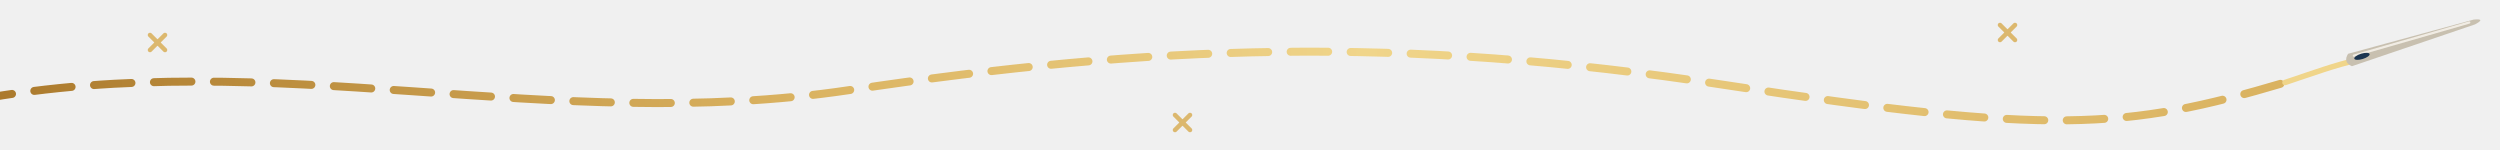
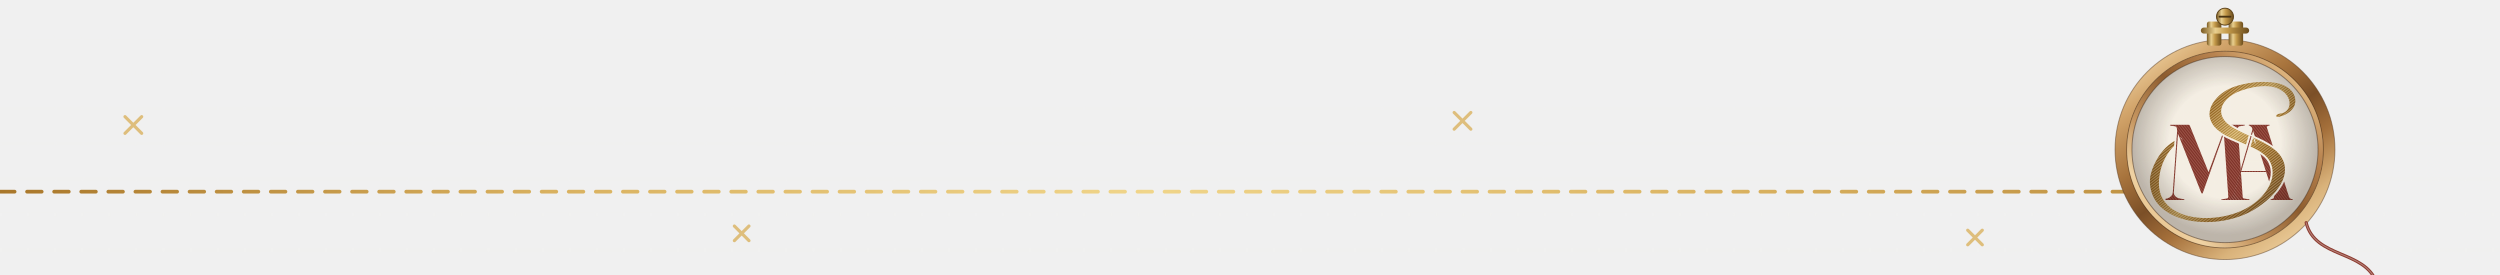
- <svg xmlns="http://www.w3.org/2000/svg" viewBox="0 0 1000 60" width="1000" height="60" aria-hidden="true">
+ <svg xmlns="http://www.w3.org/2000/svg" viewBox="0 0 1200 132" width="1200" height="132" aria-hidden="true">
  <defs>
-     <linearGradient id="t" x1="0" x2="1" y1="0" y2="0">
+     <linearGradient id="b1200-gold" gradientUnits="userSpaceOnUse" x1="0" x2="1200" y1="0" y2="0">
      <stop offset="0" stop-color="#A9772A" />
-       <stop offset="0.35" stop-color="#D9B15F" />
-       <stop offset="0.6" stop-color="#F0D58A" />
-       <stop offset="1" stop-color="#D9B15F" />
+       <stop offset="0.22" stop-color="#D9B15F" />
+       <stop offset="0.46" stop-color="#F0D58A" />
+       <stop offset="0.7" stop-color="#D9B15F" />
+       <stop offset="1" stop-color="#A9772A" />
    </linearGradient>
+     <pattern id="b1200-weave" patternUnits="userSpaceOnUse" width="13" height="17">
+       <rect width="13" height="2" fill="#F4EEE3" fill-opacity="0.03" />
+       <rect width="1" height="17" fill="#F4EEE3" fill-opacity="0.022" />
+     </pattern>
+     <linearGradient id="b1200-fade" x1="0" x2="0" y1="0" y2="1">
+       <stop offset="0" stop-color="#fff" stop-opacity="0" />
+       <stop offset="1" stop-color="#fff" stop-opacity="1" />
+     </linearGradient>
+     <mask id="b1200-m">
+       <rect width="1200" height="132" fill="url(#b1200-fade)" />
+     </mask>
+     <linearGradient id="b1200-wood" x1="0.15" y1="0" x2="0.85" y2="1">
+       <stop offset="0" stop-color="#F0D3A2" />
+       <stop offset="0.16" stop-color="#D2A46A" />
+       <stop offset="0.36" stop-color="#A8743D" />
+       <stop offset="0.52" stop-color="#7B4F27" />
+       <stop offset="0.66" stop-color="#A46F3A" />
+       <stop offset="0.84" stop-color="#D9B27A" />
+       <stop offset="1" stop-color="#F0D3A2" />
+     </linearGradient>
+     <linearGradient id="b1200-wood2" x1="0.9" y1="0.1" x2="0.1" y2="0.9">
+       <stop offset="0" stop-color="#E7C18A" />
+       <stop offset="0.22" stop-color="#B98450" />
+       <stop offset="0.46" stop-color="#8D5C2E" />
+       <stop offset="0.7" stop-color="#C69660" />
+       <stop offset="0.88" stop-color="#EFD2A3" />
+       <stop offset="1" stop-color="#E7C18A" />
+     </linearGradient>
+     <linearGradient id="b1200-brass" x1="0" x2="1" y1="0" y2="0">
+       <stop offset="0" stop-color="#7A5A22" />
+       <stop offset="0.3" stop-color="#E8CF8F" />
+       <stop offset="0.55" stop-color="#C49A4A" />
+       <stop offset="1" stop-color="#6B4C1C" />
+     </linearGradient>
+     <radialGradient id="b1200-vig" cx="0.5" cy="0.46" r="0.5">
+       <stop offset="0.6" stop-color="#1E1208" stop-opacity="0" />
+       <stop offset="1" stop-color="#1E1208" stop-opacity="0.26" />
+     </radialGradient>
+     <pattern id="b1200-weave" patternUnits="userSpaceOnUse" width="3" height="3">
+       <rect width="3" height="1" fill="#26312E" fill-opacity="0.07" />
+       <rect width="1" height="3" fill="#26312E" fill-opacity="0.05" />
+     </pattern>
+     <pattern id="b1200-satMA" patternUnits="userSpaceOnUse" width="6" height="6" patternTransform="rotate(52)">
+       <rect width="6" height="2" fill="#fff" fill-opacity=".16" />
+       <rect y="3.7" width="6" height="1.2" fill="#2a0c06" fill-opacity=".35" />
+     </pattern>
+     <clipPath id="b1200-cloth">
+       <circle cx="100" cy="110" r="77" />
+     </clipPath>
+     <path id="b1200-M" d="m125.7-75.7-3.3 5 49.5-134.6q.9-3 1.8-3.9t2.7-.8H225q.6 0 1 .3.3.3.3.6 0 .4-.4.7l-1.2.5-13.2 2q-2.6.4-3.7 2.3-1.2 2-1.1 5.2l13.4 187.9q.3 3.6 1.2 4.8t4 1.8l12.3 1.8 1.3.4q.3.2.3.8l-.2.6q-.3.3-1 .3h-76q-.6 0-1-.3-.3-.3-.3-.6 0-.6.3-.8l1.3-.4 12.4-1.8q3.2-.6 4.4-2t1-4.6l-12.7-179.4 2.4-1.8-60.3 170.1q-.7 2.3-1.4 3-.7.6-1.3.6-.5 0-.8-.4l-.8-1.1q-.5-.7-1.1-2.1L38.1-189l2.1-3.9L28-21.1q-.2 6 3.8 10.3t11.1 6.3l13.4 2.4 1 .5q.5.3.5.7t-.3.6q-.4.3-1 .3H0q-1 0-1.2-.3t-.3-.6q0-.6.5-.8l1.2-.4 9.4-2.2q6.5-2 10.8-6.4 4.4-4.3 4.8-10.9l11.7-165.6q.8-8.7-.4-13.4-1.1-4.6-4.9-5.2l-11.2-1.6-2.5-.6q-.8-.2-.8-.8 0-1.2 2.4-1.2h49.7q1.5 0 2.3.8 1 .7 1.8 3.1Z" />
+     <path id="b1200-A" transform="translate(174.4 0)" d="M40.4-81h76.8l.4 2.8h-78ZM47.5-.9l-.2.6q-.2.3-.8.3h-47q-.4 0-.7-.3t-.3-.6q0-.6.5-.8l.7-.4 6-1.6q4.6-1.7 9.3-6.7 4.6-5 7.8-15.7L72-192.7q1.7-5.6 0-9t-6.3-5.3l-2.4-1.3q-.7-.3-.7-.8t.3-.7 1-.2H120q.6 0 .9.2t.3.7-.7.9l-2.3 1q-3.7.6-4.5 2t.5 5.3l60.6 190q1.1 3.6 3.5 5.4 2.3 1.8 5.9 2.3.9.1 1.3.4.3.3.3.9l-.2.6q-.3.3-1 .3h-64.1q-.7 0-1-.3t-.4-.6q0-.6.5-.7l1.3-.5 7.3-1q3.7-1 4.6-2.9.8-2-.4-5.6L74.4-195l3.4-7.5-52 176.9q-1.8 6-.3 10.3T31.2-8t10 4.7l5 1.2 1 .5q.3.3.3.7" />
+     <path id="b1200-S" transform="translate(-59 22)" d="M177.6 39.6q-42.2 0-77.2-12.5T44-9.7t-23.7-60q-.8-14.6 4.7-32.2t15.7-35q10.1-17.5 24.1-31.4 14-14 29.9-21.3 1.3-.9 4-1.3 2.9-.4 4.2-.4 2.5 0 2.5 1.2 0 2.2-6.4 7-18 14.1-29.7 32.6-12 18.5-18 39.6-6 21-6 42.5 0 25.4 11 43.7t29.4 30 42.1 17.5 49.5 5.6q28.8 0 57-6.5t51.3-18.5q35.7-18.9 56.6-46.8 20.8-28 20.8-55.5 0-14.6-6.2-28t-20-24q-10.3-8.2-25.2-15.5t-31.4-14.2-32.4-14-28-15.2q-17.2-11.6-25.1-25t-8-26.6q0-16 9.3-31 9.2-15 25.3-27.3t36.4-19.1q17.6-6 38.4-9.5 21-3.4 41.1-3.4 16.8 0 32 2.3 15.3 2.4 27 8.4 14.5 6.9 22.3 18.3 7.7 11.4 7.7 23.8 0 17.3-15.5 30.1-5.5 4.4-12.4 8-6.9 3.7-16.4 6.2-1.7.5-3.8.5-5.2 0-5.2-3 0-1.8 2.8-3.7t8.4-2.4q12.9-1.7 19.6-9.9 6.6-8.1 6.6-18.9 0-11.1-7.5-22.1t-23-18.5-39.6-7.5q-13.7 0-30.3 3-16.5 3-35.9 9.9-23.6 8.1-39.3 24t-15.7 34q0 11.2 7.5 22.6t24.3 21.7q14.2 8.6 32.2 17l36.6 16.8q18.5 8.3 33.5 17.8 23.7 14.6 34 31.4t10.3 34.4q0 20.6-12.2 41.5-12.3 20.9-32 39.1-19.9 18.3-43.5 32.5-27.5 16.3-62.1 25.2-34.7 8.8-70 8.8" />
+     <mask id="b1200-mL" maskUnits="userSpaceOnUse" x="-600" y="-700" width="1800" height="1400">
+       <rect x="-600" y="-700" width="1800" height="1400" fill="#fff" />
+       <g fill="#000" stroke="#000" stroke-width="11" stroke-linejoin="round">
+         <use href="#b1200-S" />
+       </g>
+       <g fill="#fff">
+         <circle cx="236" cy="-160" r="20" />
+         <circle cx="37" cy="-160" r="17" />
+       </g>
+     </mask>
+     <clipPath id="b1200-cU">
+       <circle cx="236" cy="-160" r="20" />
+       <circle cx="37" cy="-160" r="17" />
+     </clipPath>
+     <mask id="b1200-mS" maskUnits="userSpaceOnUse" x="-600" y="-700" width="1800" height="1400">
+       <rect x="-600" y="-700" width="1800" height="1400" fill="#fff" />
+       <g clip-path="url(#b1200-cU)">
+         <g fill="#000" stroke="#000" stroke-width="11" stroke-linejoin="round">
+           <use href="#b1200-M" />
+           <use href="#b1200-A" />
+         </g>
+       </g>
+     </mask>
+     <linearGradient id="b1200-gT" gradientTransform="rotate(35 .5 .5)">
+       <stop offset="0" style="stop-color:#835A24" />
+       <stop offset="0.28" style="stop-color:#A9772A" />
+       <stop offset="0.5" style="stop-color:#D9B15F" />
+       <stop offset="0.72" style="stop-color:#A9772A" />
+       <stop offset="1" style="stop-color:#835A24" />
+     </linearGradient>
+     <pattern id="b1200-sat" patternUnits="userSpaceOnUse" width="6" height="6" patternTransform="rotate(-38)">
+       <rect width="6" height="2.04" fill="#fff" fill-opacity=".34" />
+       <rect y="3.72" width="6" height="1.2" fill="#2a1c06" fill-opacity=".38" />
+     </pattern>
  </defs>
-   <path d="M-10 40 C 110 18, 220 54, 340 36 S 560 14, 690 34 S 850 52, 914 33" fill="none" stroke="url(#t)" stroke-width="3.2" stroke-linecap="round" stroke-dasharray="15 9" />
-   <path d="M914 33 C 926 29, 934 26, 943 24" fill="none" stroke="#F0D58A" stroke-width="2.2" stroke-linecap="round" />
-   <g transform="translate(940 24) rotate(-17)">
-     <path d="M0 -2.6 L52 -1 Q57 0 52 1 L0 2.6 Q-3 0 0 -2.6 Z" fill="#C8C0B0" />
-     <path d="M2 -1.2 L50 -0.4" stroke="#FBF8F1" stroke-width="0.9" stroke-linecap="round" opacity="0.8" />
-     <ellipse cx="5" cy="0" rx="3.2" ry="1.1" fill="#1C3550" />
-   </g>
-   <g fill="#F0D58A" opacity="0.9">
-     <path d="M60 14 l6 6 m0 -6 l-6 6" stroke="#D9B15F" stroke-width="1.8" stroke-linecap="round" />
-     <path d="M470 46 l6 6 m0 -6 l-6 6" stroke="#D9B15F" stroke-width="1.8" stroke-linecap="round" />
-     <path d="M800 10 l6 6 m0 -6 l-6 6" stroke="#D9B15F" stroke-width="1.8" stroke-linecap="round" />
+   <rect width="1200" height="132" fill="url(#b1200-weave)" mask="url(#b1200-m)" />
+   <path d="M0 92H1038.971" stroke="url(#b1200-gold)" stroke-width="1.8" stroke-dasharray="7 6" stroke-linecap="round" />
+   <path d="M60 56L68 64M68 56L60 64" stroke="#D9B15F" stroke-width="1.53" stroke-linecap="round" stroke-opacity="0.8" />
+   <path d="M352.5 108.5L359.5 115.5M359.5 108.5L352.5 115.5" stroke="#D9B15F" stroke-width="1.53" stroke-linecap="round" stroke-opacity="0.8" />
+   <path d="M698 54L706 62M706 54L698 62" stroke="#D9B15F" stroke-width="1.53" stroke-linecap="round" stroke-opacity="0.8" />
+   <path d="M944.5 110.5L951.5 117.5M951.5 110.5L944.5 117.5" stroke="#D9B15F" stroke-width="1.53" stroke-linecap="round" stroke-opacity="0.8" />
+   <g transform="translate(1010 8) scale(0.58)">
+     <circle cx="100" cy="110" r="86" fill="none" stroke="url(#b1200-wood)" stroke-width="10" />
+     <circle cx="100" cy="110" r="91" fill="none" stroke="#4E3014" stroke-opacity="0.45" stroke-width="0.8" />
+     <path d="M 31 80 A 76 76 0 0 1 169 80" fill="none" stroke="#FFF0D6" stroke-opacity="0.5" stroke-width="1.2" transform="translate(0 -1) scale(1)" />
+     <circle cx="100" cy="110" r="79" fill="none" stroke="url(#b1200-wood2)" stroke-width="4.6" />
+     <circle cx="100" cy="110" r="81.4" fill="none" stroke="#3C230E" stroke-opacity="0.55" stroke-width="0.7" />
+     <g clip-path="url(#b1200-cloth)">
+       <circle cx="100" cy="110" r="77" fill="#F4EEE3" />
+       <rect x="20" y="30" width="160" height="160" fill="url(#b1200-weave)" />
+       <g transform="translate(49.34 151.74) scale(0.296448)">
+         <g mask="url(#b1200-mL)" fill="#8C3A2E">
+           <use href="#b1200-M" />
+           <use href="#b1200-A" />
+         </g>
+         <g mask="url(#b1200-mL)" fill="url(#b1200-satMA)">
+           <use href="#b1200-M" />
+           <use href="#b1200-A" />
+         </g>
+         <g mask="url(#b1200-mS)">
+           <g fill="url(#b1200-gT)">
+             <use href="#b1200-S" />
+           </g>
+           <g fill="url(#b1200-sat)">
+             <use href="#b1200-S" />
+           </g>
+         </g>
+       </g>
+       <circle cx="100" cy="110" r="77" fill="url(#b1200-vig)" />
+     </g>
+     <circle cx="100" cy="110" r="77" fill="none" stroke="#3C230E" stroke-opacity="0.5" stroke-width="0.8" />
+     <g transform="translate(76 -8)">
+       <rect x="9" y="12" width="12" height="20" rx="2" fill="url(#b1200-brass)" />
+       <rect x="27" y="12" width="12" height="20" rx="2" fill="url(#b1200-brass)" />
+       <rect x="4" y="17" width="40" height="5" rx="2.5" fill="url(#b1200-brass)" />
+       <circle cx="24" cy="8" r="7" fill="url(#b1200-brass)" stroke="#5C4117" stroke-width="0.8" />
+       <path d="M19.5 8h9" stroke="#4A3412" stroke-width="1.6" stroke-linecap="round" />
+     </g>
+     <g transform="translate(156 168) scale(0.62)" fill="none" stroke-linecap="round">
+       <path d="M18 4 C 30 52, 96 40, 112 84 C 126 122, 70 140, 96 166 C 112 182, 160 172, 214 150" stroke="#8C3A2E" stroke-width="4.194" />
+       <path d="M18 4 C 30 52, 96 40, 112 84 C 126 122, 70 140, 96 166 C 112 182, 160 172, 214 150" stroke="#fff" stroke-opacity="0.35" stroke-width="1.468" />
+     </g>
  </g>
</svg>
